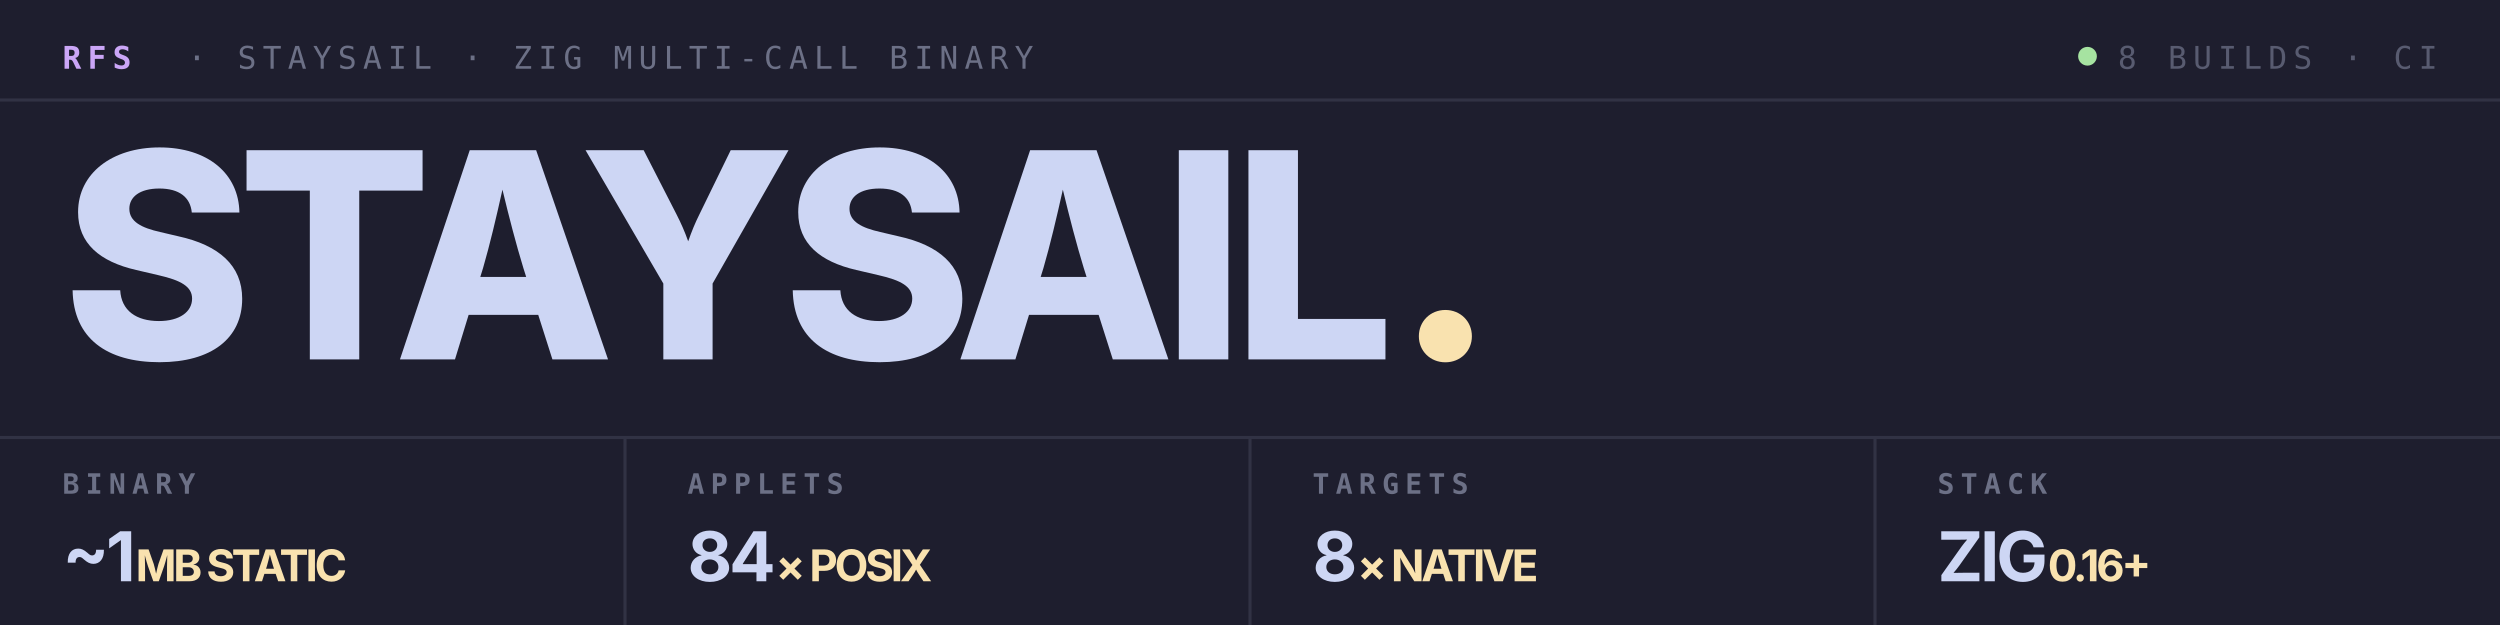
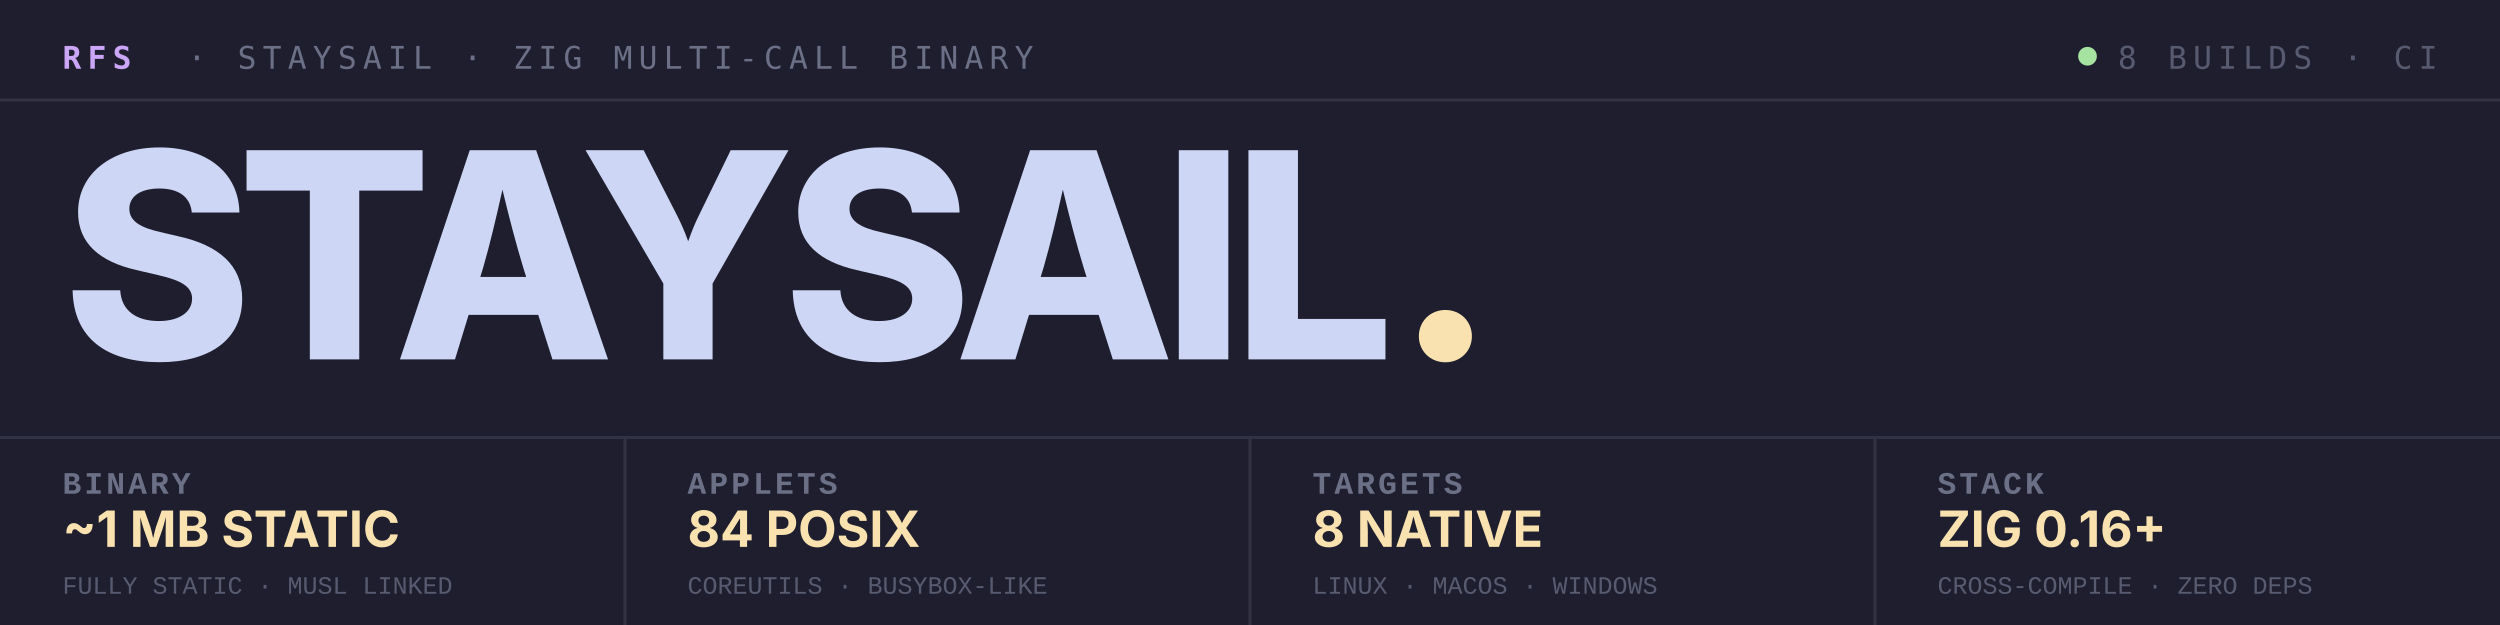
<svg xmlns="http://www.w3.org/2000/svg" viewBox="0 0 800 200" fill="none">
  <rect x="0" y="0" width="800" height="200" fill="#1e1e2e" />
  <line x1="0" y1="32" x2="800" y2="32" stroke="#313244" stroke-width="1" />
  <text x="20" y="22" font-family="'JetBrains Mono', 'SF Mono', 'Fira Code', 'Cascadia Code', monospace" font-size="10" font-weight="700" fill="#cba6f7" letter-spacing="2">RFS</text>
  <text x="60" y="22" font-family="'JetBrains Mono', 'SF Mono', 'Fira Code', 'Cascadia Code', monospace" font-size="10" font-weight="500" fill="#6c7086" letter-spacing="2">·  STAYSAIL  ·  ZIG MULTI-CALL BINARY</text>
  <circle cx="668" cy="18" r="3" fill="#a6e3a1" />
  <text x="780" y="22" text-anchor="end" font-family="'JetBrains Mono', 'SF Mono', 'Fira Code', 'Cascadia Code', monospace" font-size="10" font-weight="500" fill="#585b70" letter-spacing="2">8 BUILDS · CI</text>
  <text x="20" y="115" font-family="'Inter', 'SF Pro Display', 'Segoe UI', 'Helvetica Neue', Arial, sans-serif" font-size="92" font-weight="800" fill="#cdd6f4" letter-spacing="-4">STAYSAIL<tspan fill="#f9e2af">.</tspan>
  </text>
  <line x1="0" y1="140" x2="800" y2="140" stroke="#313244" stroke-width="1" />
  <line x1="200" y1="140" x2="200" y2="200" stroke="#313244" stroke-width="1" />
  <line x1="400" y1="140" x2="400" y2="200" stroke="#313244" stroke-width="1" />
  <line x1="600" y1="140" x2="600" y2="200" stroke="#313244" stroke-width="1" />
-   <text x="20" y="158" font-family="'JetBrains Mono', 'SF Mono', 'Fira Code', 'Cascadia Code', monospace" font-size="9" font-weight="600" fill="#6c7086" letter-spacing="2">BINARY</text>
-   <text x="20" y="186" font-family="'Inter', 'SF Pro Display', 'Segoe UI', 'Helvetica Neue', Arial, sans-serif" font-size="22" font-weight="700" fill="#cdd6f4" letter-spacing="-1">~1<tspan fill="#f9e2af" font-size="14"> MB STATIC</tspan>
-   </text>
-   <text x="220" y="158" font-family="'JetBrains Mono', 'SF Mono', 'Fira Code', 'Cascadia Code', monospace" font-size="9" font-weight="600" fill="#6c7086" letter-spacing="2">APPLETS</text>
-   <text x="220" y="186" font-family="'Inter', 'SF Pro Display', 'Segoe UI', 'Helvetica Neue', Arial, sans-serif" font-size="22" font-weight="700" fill="#cdd6f4" letter-spacing="-1">84<tspan fill="#f9e2af" font-size="14"> × POSIX</tspan>
-   </text>
-   <text x="420" y="158" font-family="'JetBrains Mono', 'SF Mono', 'Fira Code', 'Cascadia Code', monospace" font-size="9" font-weight="600" fill="#6c7086" letter-spacing="2">TARGETS</text>
-   <text x="420" y="186" font-family="'Inter', 'SF Pro Display', 'Segoe UI', 'Helvetica Neue', Arial, sans-serif" font-size="22" font-weight="700" fill="#cdd6f4" letter-spacing="-1">8<tspan fill="#f9e2af" font-size="14"> × NATIVE</tspan>
-   </text>
-   <text x="620" y="158" font-family="'JetBrains Mono', 'SF Mono', 'Fira Code', 'Cascadia Code', monospace" font-size="9" font-weight="600" fill="#6c7086" letter-spacing="2">STACK</text>
-   <text x="620" y="186" font-family="'Inter', 'SF Pro Display', 'Segoe UI', 'Helvetica Neue', Arial, sans-serif" font-size="22" font-weight="700" fill="#cdd6f4" letter-spacing="-1">ZIG<tspan fill="#f9e2af" font-size="14"> 0.16+</tspan>
-   </text>
+   <text x="20" y="158" font-family="'JetBrains Mono', 'Courier New', monospace" font-size="10" font-weight="600" fill="#6c7086" letter-spacing="1">BINARY</text>
+   <text x="20" y="175" font-family="'Inter', 'Helvetica Neue', Arial, sans-serif" font-size="16" font-weight="700" fill="#f9e2af" letter-spacing="0">~1 MB STATIC</text>
+   <text x="20" y="190" font-family="'JetBrains Mono', 'Courier New', monospace" font-size="8" fill="#585b70" letter-spacing="0">FULLY STATIC · MUSL LINKED</text>
+   <text x="220" y="158" font-family="'JetBrains Mono', 'Courier New', monospace" font-size="10" font-weight="600" fill="#6c7086" letter-spacing="1">APPLETS</text>
+   <text x="220" y="175" font-family="'Inter', 'Helvetica Neue', Arial, sans-serif" font-size="16" font-weight="700" fill="#f9e2af" letter-spacing="0">84 POSIX</text>
+   <text x="220" y="190" font-family="'JetBrains Mono', 'Courier New', monospace" font-size="8" fill="#585b70" letter-spacing="0">COREUTILS · BUSYBOX-LIKE</text>
+   <text x="420" y="158" font-family="'JetBrains Mono', 'Courier New', monospace" font-size="10" font-weight="600" fill="#6c7086" letter-spacing="1">TARGETS</text>
+   <text x="420" y="175" font-family="'Inter', 'Helvetica Neue', Arial, sans-serif" font-size="16" font-weight="700" fill="#f9e2af" letter-spacing="0">8 NATIVE</text>
+   <text x="420" y="190" font-family="'JetBrains Mono', 'Courier New', monospace" font-size="8" fill="#585b70" letter-spacing="0">LINUX · MACOS · WINDOWS</text>
+   <text x="620" y="158" font-family="'JetBrains Mono', 'Courier New', monospace" font-size="10" font-weight="600" fill="#6c7086" letter-spacing="1">STACK</text>
+   <text x="620" y="175" font-family="'Inter', 'Helvetica Neue', Arial, sans-serif" font-size="16" font-weight="700" fill="#f9e2af" letter-spacing="0">ZIG 0.16+</text>
+   <text x="620" y="190" font-family="'JetBrains Mono', 'Courier New', monospace" font-size="8" fill="#585b70" letter-spacing="0">CROSS-COMPILE · ZERO DEPS</text>
</svg>
